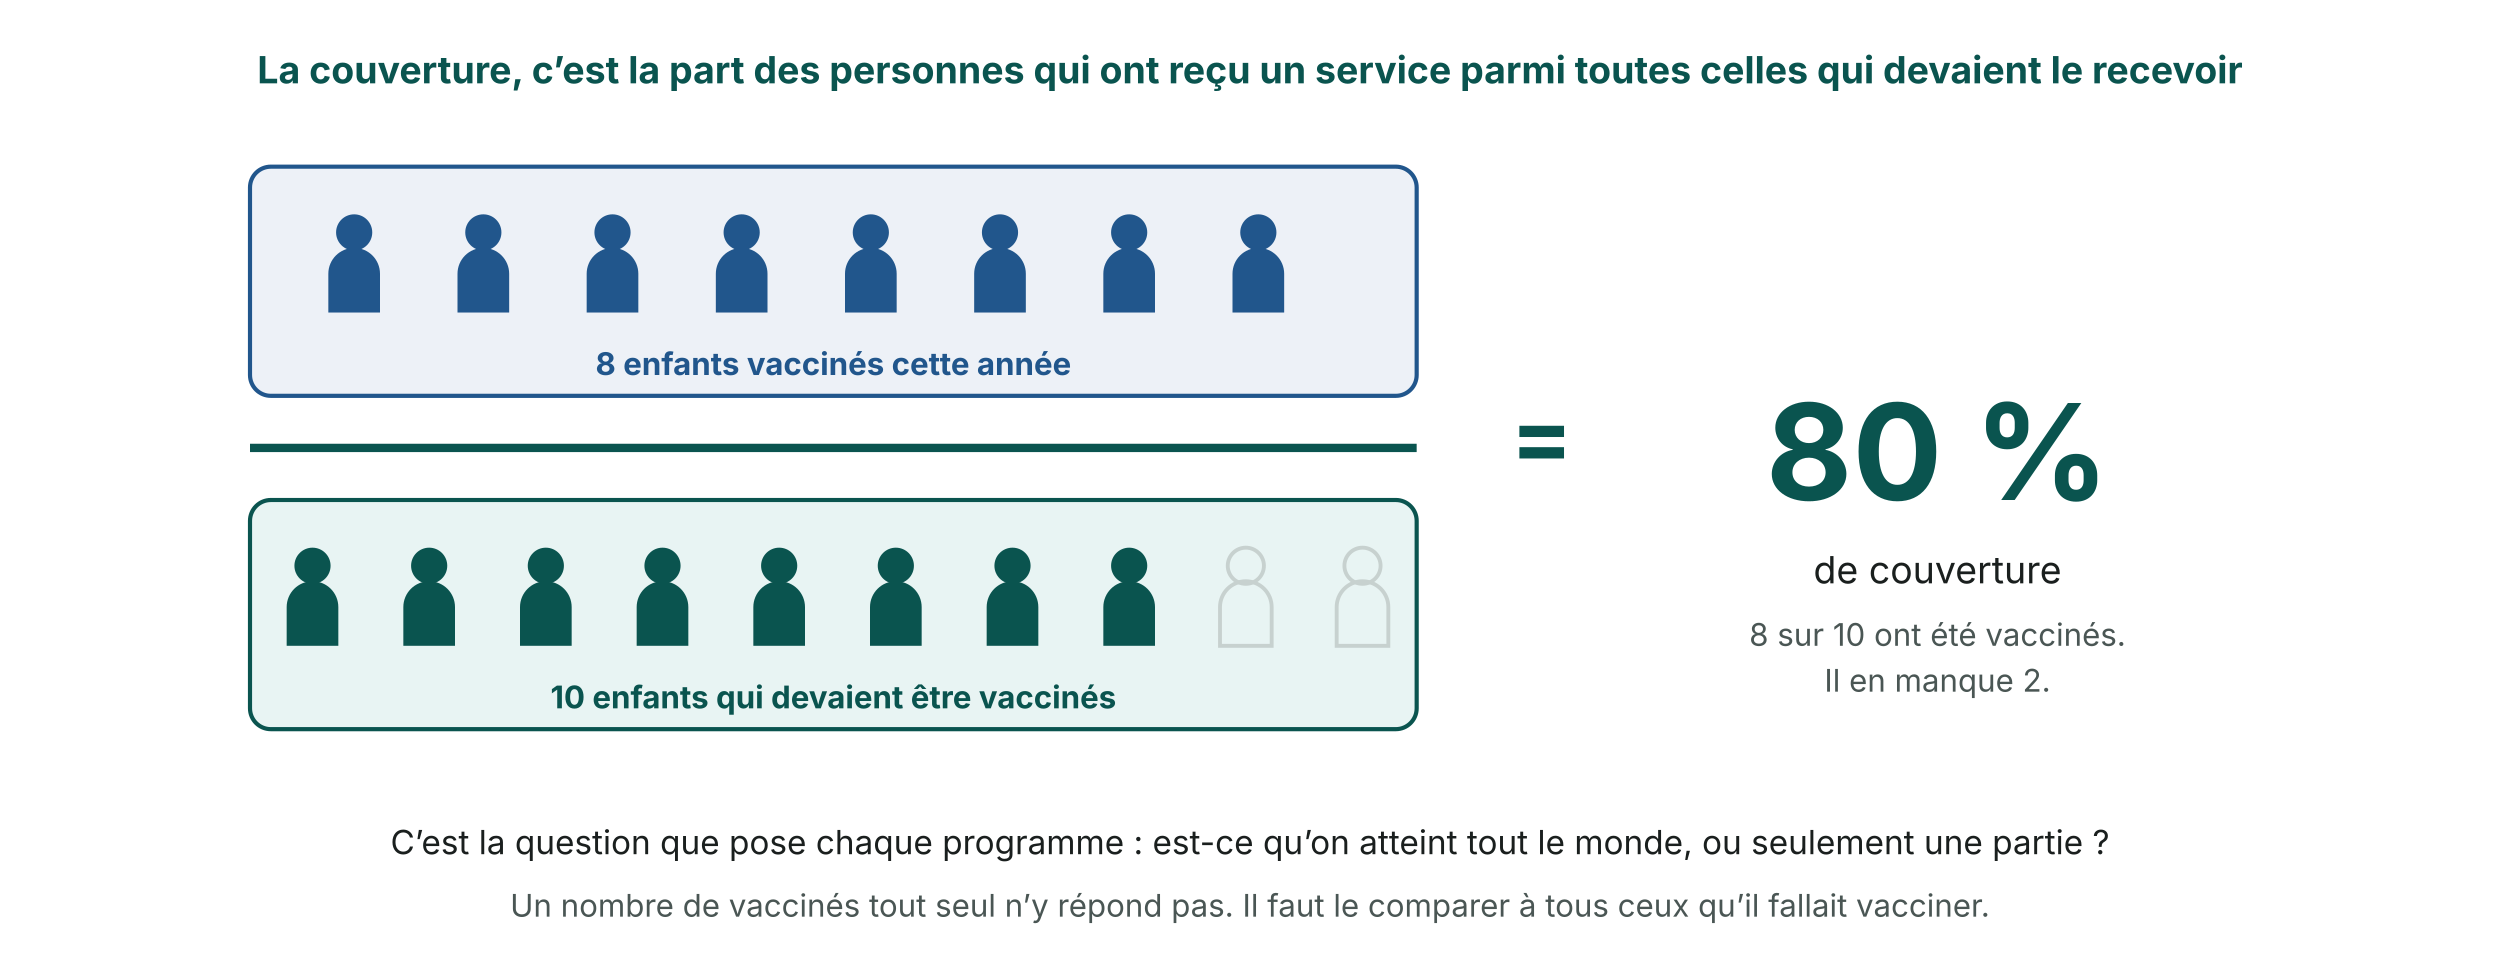
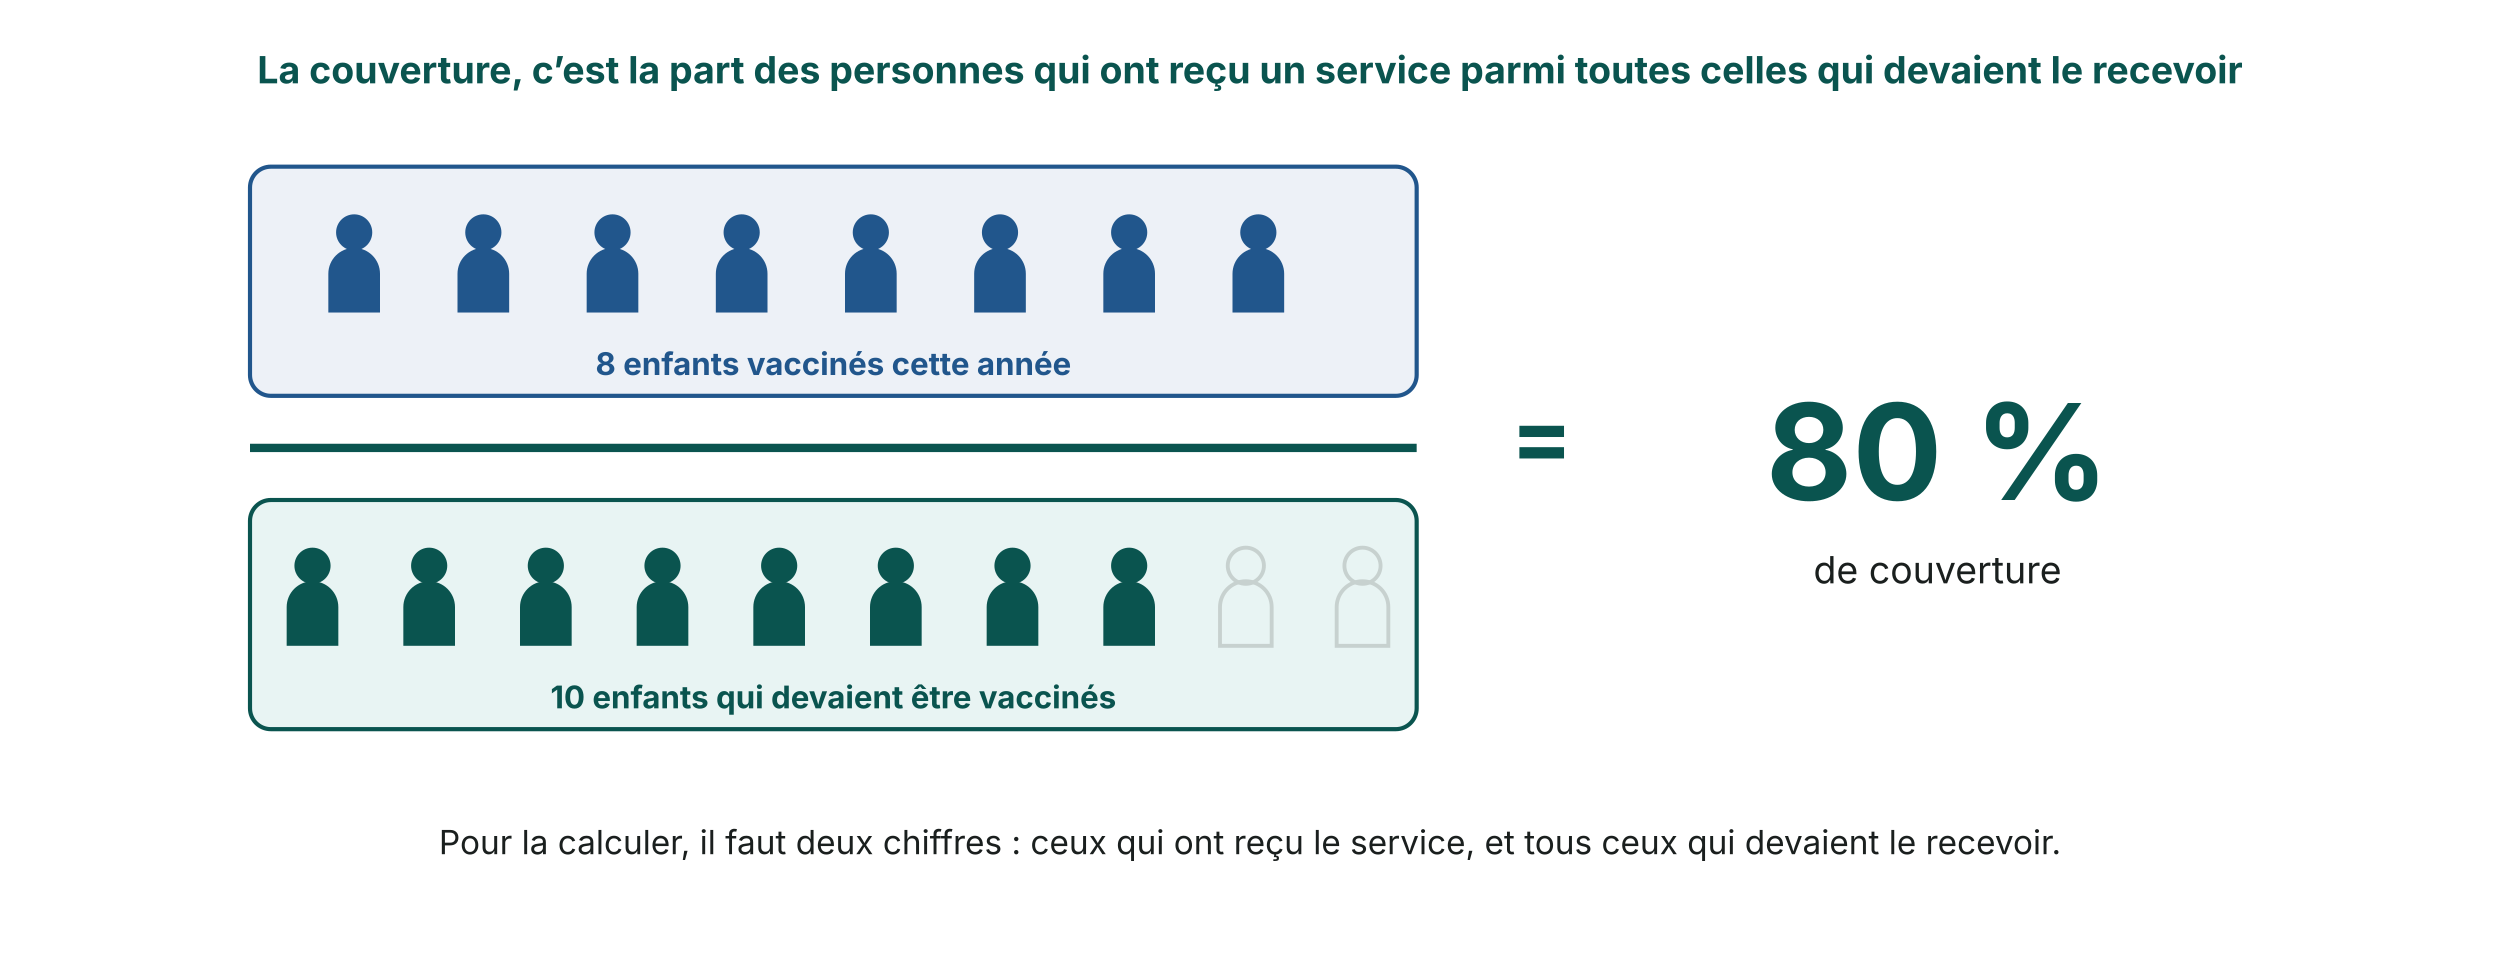
<svg xmlns="http://www.w3.org/2000/svg" viewBox="0 0 1200 470" font-family="Inter, -apple-system, 'Segoe UI', Roboto, sans-serif">
  <text x="600" y="40" text-anchor="middle" font-size="18" font-weight="700" fill="#0A544F">La couverture, c’est la part des personnes qui ont reçu un service parmi toutes celles qui devaient le recevoir</text>
  <rect x="120" y="80" width="560" height="110" rx="10" fill="#EDF1F7" stroke="#21568C" stroke-width="2" />
  <circle cx="170" cy="111.56" r="8.68" fill="#21568C" />
  <path d="M157.6,150 v-18.6 a12.4,12.4 0 0 1 24.8,0 v18.6 z" fill="#21568C" />
  <circle cx="232" cy="111.56" r="8.68" fill="#21568C" />
  <path d="M219.6,150 v-18.6 a12.4,12.4 0 0 1 24.8,0 v18.6 z" fill="#21568C" />
  <circle cx="294" cy="111.56" r="8.68" fill="#21568C" />
  <path d="M281.6,150 v-18.6 a12.4,12.4 0 0 1 24.8,0 v18.6 z" fill="#21568C" />
  <circle cx="356" cy="111.56" r="8.68" fill="#21568C" />
  <path d="M343.6,150 v-18.6 a12.4,12.4 0 0 1 24.8,0 v18.6 z" fill="#21568C" />
  <circle cx="418" cy="111.56" r="8.68" fill="#21568C" />
  <path d="M405.6,150 v-18.6 a12.4,12.4 0 0 1 24.8,0 v18.6 z" fill="#21568C" />
  <circle cx="480" cy="111.56" r="8.68" fill="#21568C" />
  <path d="M467.6,150 v-18.6 a12.4,12.4 0 0 1 24.8,0 v18.6 z" fill="#21568C" />
  <circle cx="542" cy="111.56" r="8.68" fill="#21568C" />
  <path d="M529.6,150 v-18.6 a12.4,12.4 0 0 1 24.8,0 v18.6 z" fill="#21568C" />
  <circle cx="604" cy="111.56" r="8.68" fill="#21568C" />
  <path d="M591.6,150 v-18.6 a12.4,12.4 0 0 1 24.8,0 v18.6 z" fill="#21568C" />
  <text x="400" y="180" text-anchor="middle" font-size="15" font-weight="700" fill="#21568C">8 enfants vaccinés cette année</text>
  <line x1="120" y1="215" x2="680" y2="215" stroke="#0A544F" stroke-width="4" />
  <rect x="120" y="240" width="560" height="110" rx="10" fill="#E8F4F3" stroke="#0A544F" stroke-width="2" />
  <circle cx="150" cy="271.56" r="8.68" fill="#0A544F" />
  <path d="M137.6,310 v-18.6 a12.4,12.4 0 0 1 24.8,0 v18.6 z" fill="#0A544F" />
  <circle cx="206" cy="271.56" r="8.68" fill="#0A544F" />
  <path d="M193.6,310 v-18.6 a12.4,12.4 0 0 1 24.8,0 v18.6 z" fill="#0A544F" />
  <circle cx="262" cy="271.56" r="8.68" fill="#0A544F" />
  <path d="M249.6,310 v-18.6 a12.4,12.4 0 0 1 24.8,0 v18.6 z" fill="#0A544F" />
  <circle cx="318" cy="271.56" r="8.68" fill="#0A544F" />
  <path d="M305.6,310 v-18.6 a12.4,12.4 0 0 1 24.8,0 v18.6 z" fill="#0A544F" />
  <circle cx="374" cy="271.56" r="8.68" fill="#0A544F" />
  <path d="M361.6,310 v-18.6 a12.4,12.4 0 0 1 24.8,0 v18.6 z" fill="#0A544F" />
  <circle cx="430" cy="271.56" r="8.68" fill="#0A544F" />
  <path d="M417.6,310 v-18.6 a12.4,12.4 0 0 1 24.8,0 v18.6 z" fill="#0A544F" />
  <circle cx="486" cy="271.56" r="8.68" fill="#0A544F" />
  <path d="M473.6,310 v-18.6 a12.4,12.4 0 0 1 24.8,0 v18.6 z" fill="#0A544F" />
  <circle cx="542" cy="271.56" r="8.68" fill="#0A544F" />
  <path d="M529.6,310 v-18.6 a12.4,12.4 0 0 1 24.8,0 v18.6 z" fill="#0A544F" />
  <circle cx="598" cy="271.56" r="8.68" fill="none" stroke="#C7D1CF" stroke-width="1.86" />
  <path d="M585.6,310 v-18.6 a12.4,12.4 0 0 1 24.8,0 v18.6 z" fill="none" stroke="#C7D1CF" stroke-width="1.86" />
  <circle cx="654" cy="271.56" r="8.68" fill="none" stroke="#C7D1CF" stroke-width="1.86" />
  <path d="M641.6,310 v-18.6 a12.4,12.4 0 0 1 24.8,0 v18.6 z" fill="none" stroke="#C7D1CF" stroke-width="1.86" />
  <text x="400" y="340" text-anchor="middle" font-size="15" font-weight="700" fill="#0A544F">10 enfants qui devaient être vaccinés</text>
  <text x="740" y="225" text-anchor="middle" font-size="44" font-weight="700" fill="#0A544F">=</text>
  <text x="930" y="240" text-anchor="middle" font-size="64" font-weight="700" fill="#0A544F">80 %</text>
  <text x="930" y="280" text-anchor="middle" font-size="18" font-weight="400" fill="#1A1F1E">de couverture</text>
-   <text x="930" y="310" text-anchor="middle" font-size="15" font-weight="400" fill="#4A5654">8 sur 10 ont été vaccinés.</text>
-   <text x="930" y="332" text-anchor="middle" font-size="15" font-weight="400" fill="#4A5654">Il en manque 2.</text>
-   <text x="600" y="410" text-anchor="middle" font-size="16" font-weight="400" fill="#1A1F1E">C’est la question que pose chaque programme : est-ce qu’on atteint tout le monde, ou seulement une partie ?</text>
-   <text x="600" y="440" text-anchor="middle" font-size="15" font-weight="400" fill="#4A5654">Un nombre de vaccinés tout seul n’y répond pas. Il faut le comparer à tous ceux qu’il fallait vacciner.</text>
+   <text x="600" y="410" text-anchor="middle" font-size="16" font-weight="400" fill="#1A1F1E">Pour la calculer, il faut deux chiffres : ceux qui ont reçu le service, et tous ceux qui devaient le recevoir.</text>
</svg>
